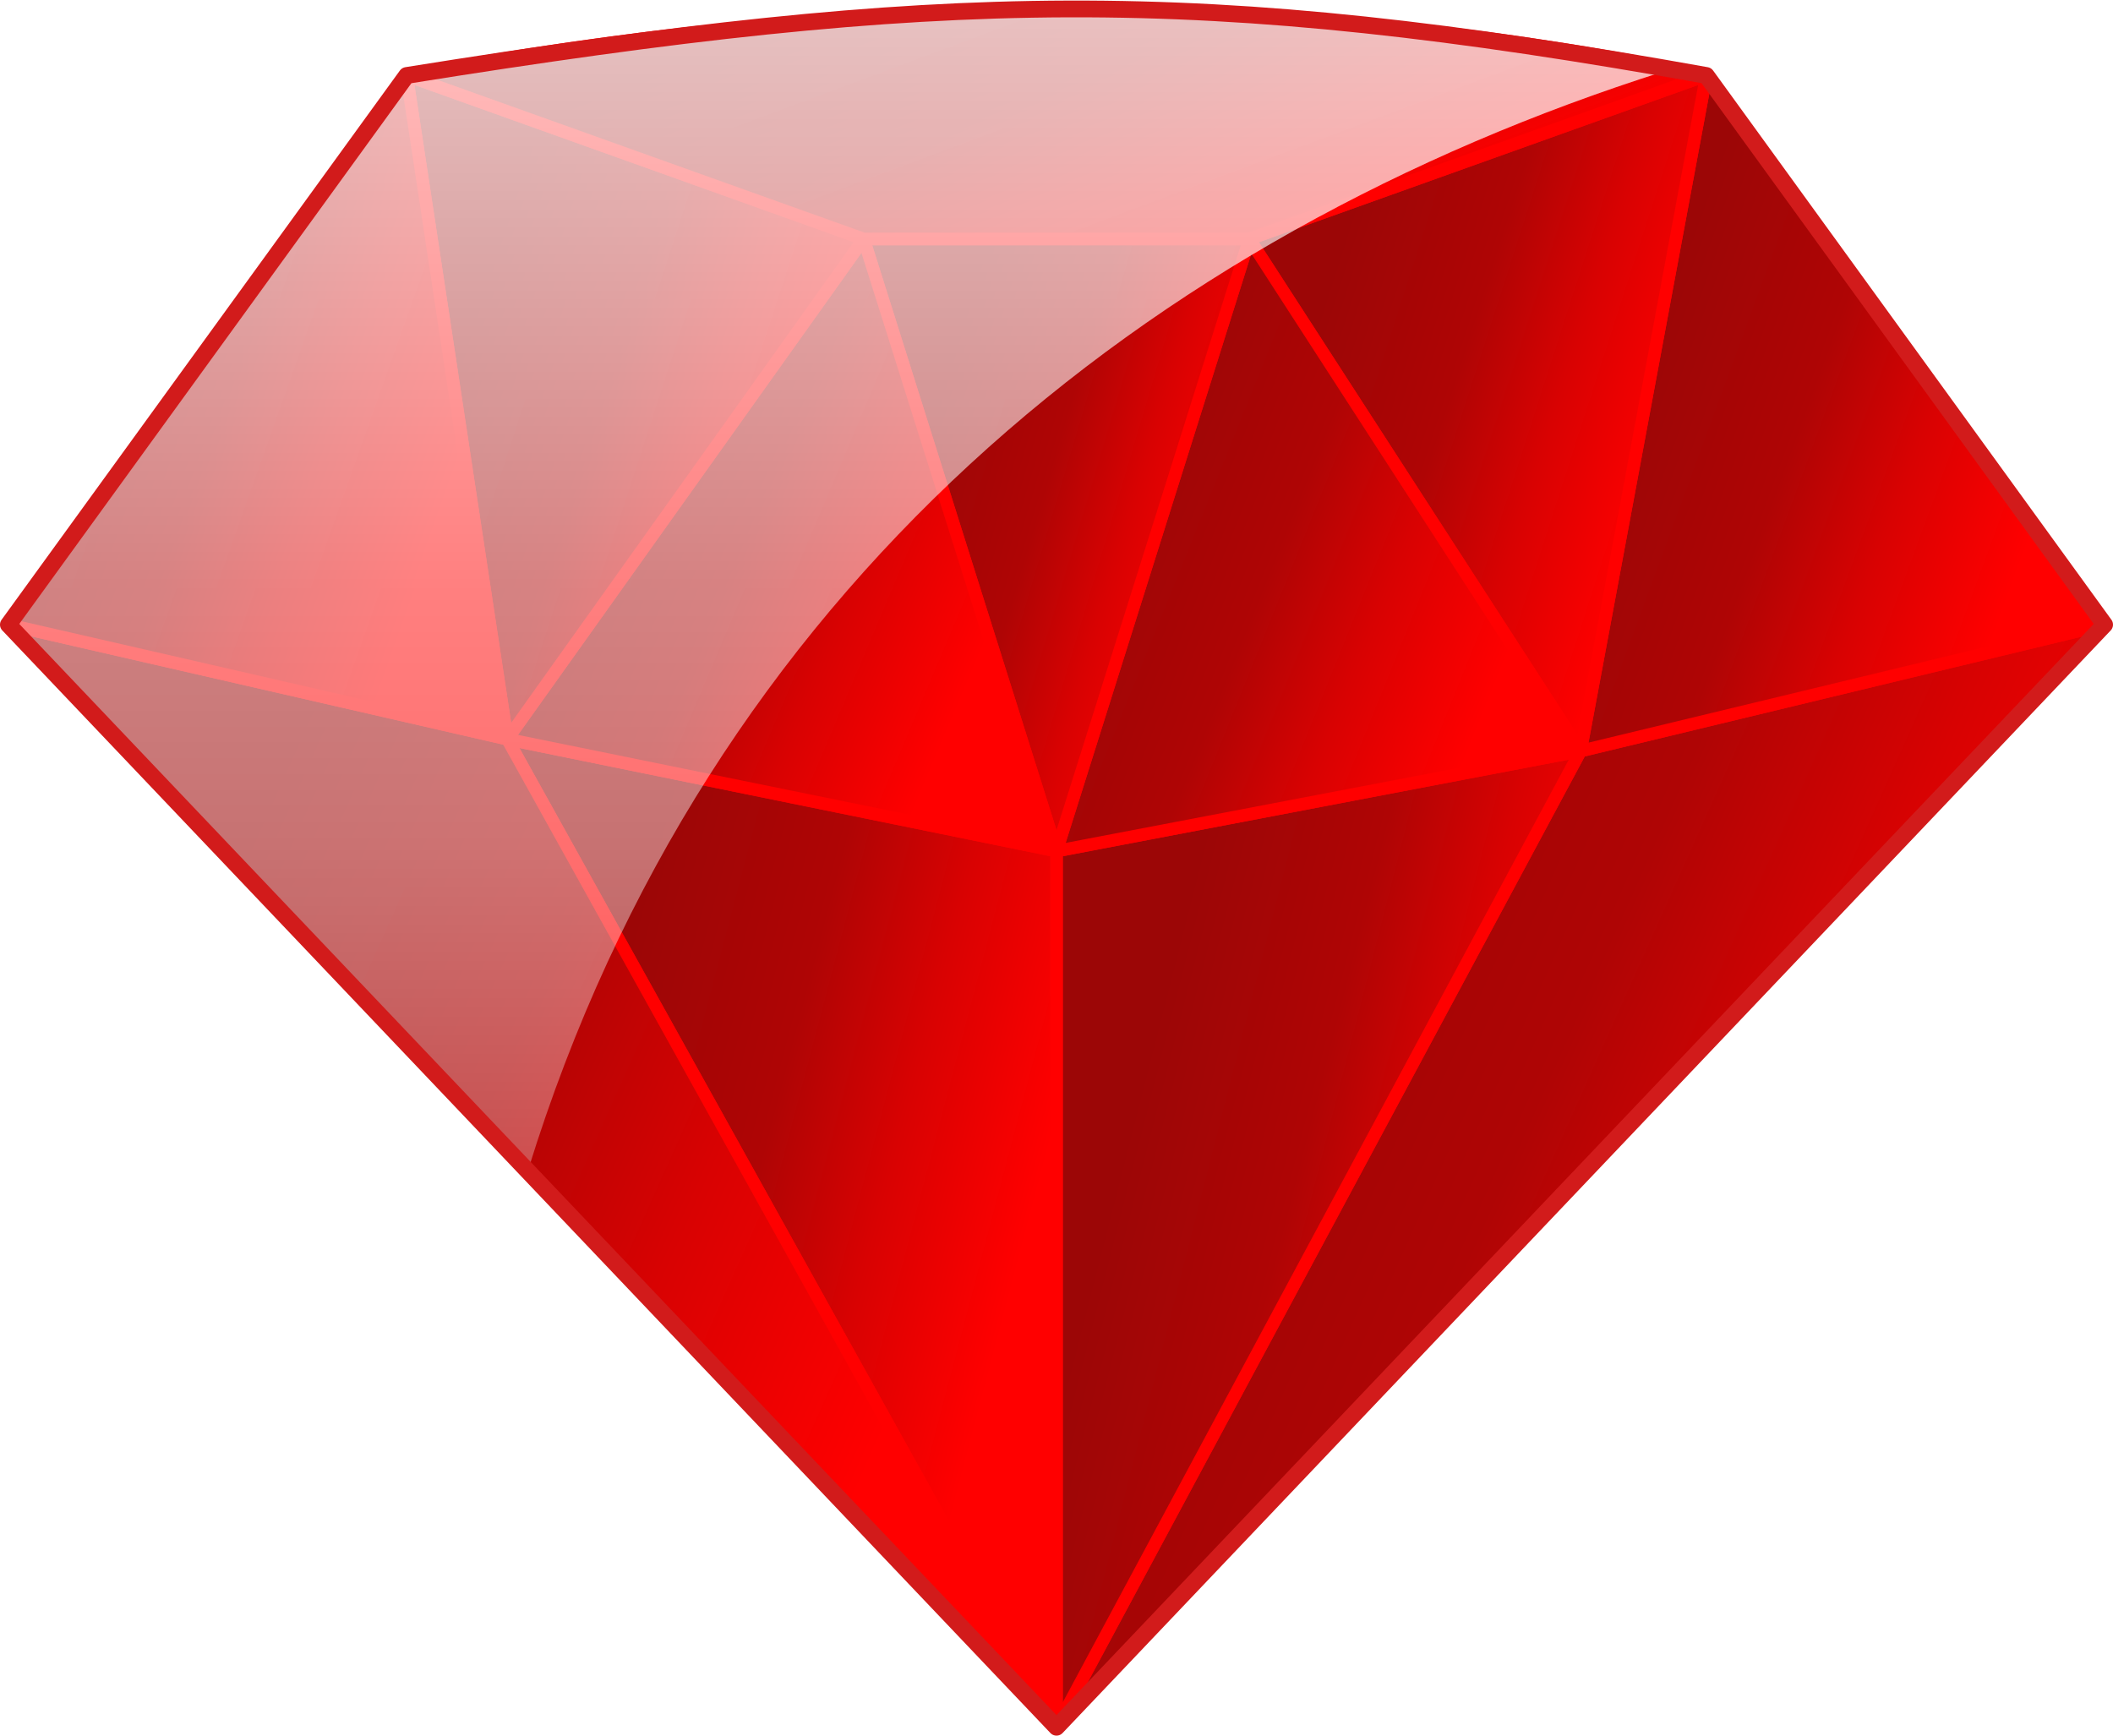
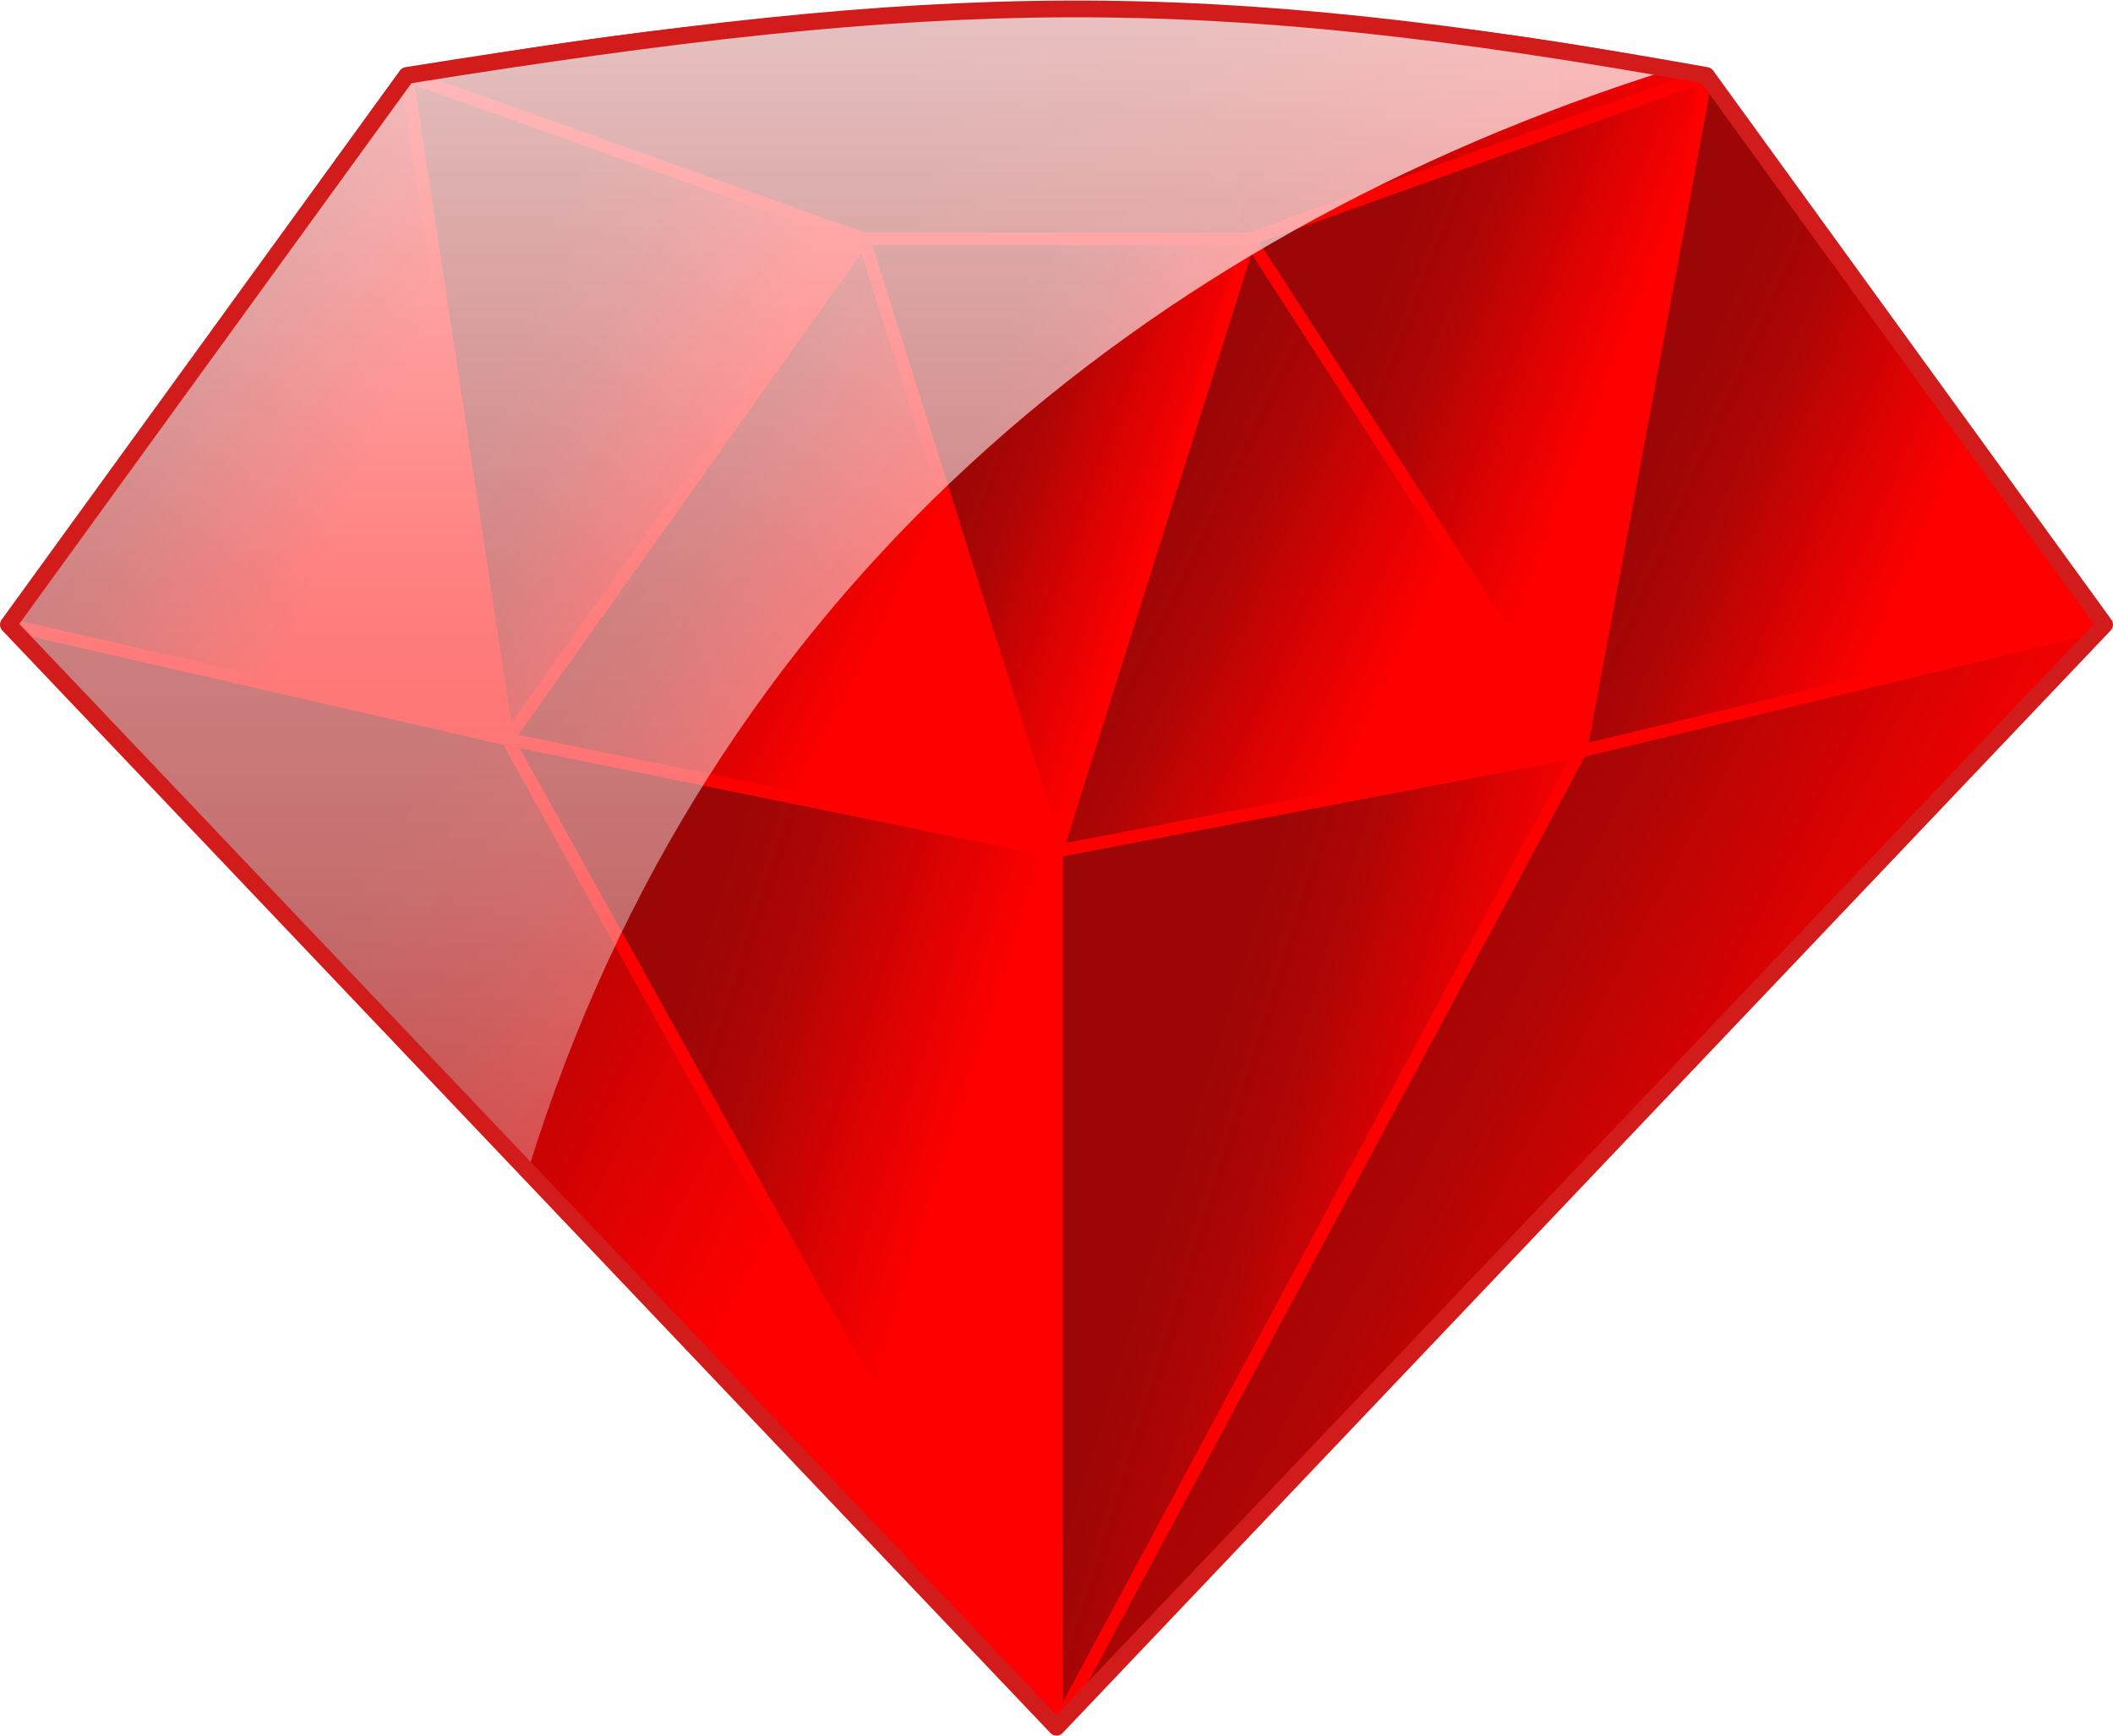
<svg xmlns="http://www.w3.org/2000/svg" width="504px" height="414px" viewBox="0 0 504 414" version="1.1">
  <defs>
-     <linearGradient x1="12.541%" y1="41.016%" x2="83.009%" y2="74.47%" id="linearGradient-1">
+     <linearGradient x1="16.984%" y1="50%" x2="62.388%" y2="76.01%" id="linearGradient-1">
      <stop stop-color="#9C0606" offset="0%" />
-       <stop stop-color="#AF0505" offset="39.78%" />
-       <stop stop-color="#D80202" offset="67.325%" />
+       <stop stop-color="#AF0505" offset="31.338%" />
+       <stop stop-color="#D80202" offset="64.652%" />
      <stop stop-color="#FF0000" offset="100%" />
      <stop stop-color="#FF0000" offset="100%" />
    </linearGradient>
-     <linearGradient x1="62.729%" y1="100%" x2="62.731%" y2="0%" id="linearGradient-2">
+     <linearGradient x1="38.706%" y1="50%" x2="107.318%" y2="49.686%" id="linearGradient-2">
+       <stop stop-color="#9C0606" offset="0%" />
+       <stop stop-color="#AF0505" offset="31.338%" />
+       <stop stop-color="#D80202" offset="64.652%" />
+       <stop stop-color="#FF0000" offset="100%" />
+       <stop stop-color="#FF0000" offset="100%" />
+     </linearGradient>
+     <linearGradient x1="62.729%" y1="100%" x2="62.731%" y2="0%" id="linearGradient-3">
      <stop stop-color="#FFFFFF" stop-opacity="0.298" offset="0%" />
      <stop stop-color="#FFFFFF" stop-opacity="0.435" offset="28%" />
      <stop stop-color="#FFFFFF" stop-opacity="0.498" offset="50%" />
      <stop stop-color="#FFFFFF" stop-opacity="0.498" offset="50%" />
      <stop stop-color="#FFFFFF" stop-opacity="0.749" offset="100%" />
    </linearGradient>
  </defs>
  <g id="Page-1" stroke="none" stroke-width="1" fill="none" fill-rule="evenodd">
    <g id="rubytaiwan" transform="translate(1, 2)">
      <path d="M96.417,15.906 C225.08,-4.704 285.764,-5.166 406.807,16.53 L501,147.362 L253.261,409.341 L1,147.658 L96.417,15.906 L96.417,15.906 Z" id="Background" fill="#FF0000" />
      <path d="M501,147 L376,177.138 L251,410 L501,147 L501,147 Z" id="Shape" stroke="#FF0000" stroke-width="3" stroke-linecap="round" stroke-linejoin="round" fill="url(#linearGradient-1)" />
      <path d="M376,177.138 L251,410 L251,201 L376,177.138 Z" id="Shape" stroke="#FF0000" stroke-width="3" stroke-linecap="round" stroke-linejoin="round" fill="url(#linearGradient-1)" />
      <path d="M251,410 L251,201 L120,174.302 L251,410 L251,410 Z" id="Shape" stroke="#FF0000" stroke-width="3" stroke-linecap="round" stroke-linejoin="round" fill="url(#linearGradient-1)" />
      <path d="M120,174.302 L251,410 L1,147 L120,174.302 Z" id="Shape" stroke="#FF0000" stroke-width="3" stroke-linecap="round" stroke-linejoin="round" fill="url(#linearGradient-1)" />
      <path d="M376,177.138 L406,16 L501,147 L376,177.138 L376,177.138 Z" id="Shape" stroke="#FF0000" stroke-width="3" stroke-linecap="round" stroke-linejoin="round" fill="url(#linearGradient-1)" />
      <path d="M376,177.138 L406,16 L297,55 L376,177.138 L376,177.138 Z" id="Shape" stroke="#FF0000" stroke-width="3" stroke-linecap="round" stroke-linejoin="round" fill="url(#linearGradient-1)" />
      <path d="M376,177.138 L297,55 L251,201 L376,177.138 L376,177.138 Z" id="Shape" stroke="#FF0000" stroke-width="3" stroke-linecap="round" stroke-linejoin="round" fill="url(#linearGradient-1)" />
      <path d="M297,55 L205,55 L251,201 L297,55 L297,55 Z" id="Shape" stroke="#FF0000" stroke-width="3" stroke-linecap="round" stroke-linejoin="round" fill="url(#linearGradient-1)" />
      <path d="M205,55 L120,174.302 L251,201 L205,55 L205,55 Z" id="Shape" stroke="#FF0000" stroke-width="3" stroke-linecap="round" stroke-linejoin="round" fill="url(#linearGradient-1)" />
      <path d="M96,16 L120,174.302 L205,55 L96,16 L96,16 Z" id="Shape" stroke="#FF0000" stroke-width="3" stroke-linecap="round" stroke-linejoin="round" fill="url(#linearGradient-1)" />
      <path d="M96,16 L1,147 L120,174.302 L96,16 L96,16 Z" id="Shape" stroke="#FF0000" stroke-width="3" stroke-linecap="round" stroke-linejoin="round" fill="url(#linearGradient-1)" />
-       <path d="M205,55 L297,55 L406,15.953 C302.68,-5.319 201.138,-3.574 96,16 L205,55 Z" id="Shape" stroke="#FF0000" stroke-width="3" stroke-linecap="round" stroke-linejoin="round" fill="url(#linearGradient-1)" />
-       <path d="M125,277 L1,147 L96,16 C205.017,-3.51 310.976,-2.447 396,15 C273,54 167.783,138.478 125,277 Z" id="Reflection" fill="url(#linearGradient-2)" />
+       <path d="M205,55 L297,55 L406,15.953 C302.68,-5.319 201.138,-3.574 96,16 L205,55 Z" id="Shape" stroke="#FF0000" stroke-width="3" stroke-linecap="round" stroke-linejoin="round" fill="url(#linearGradient-2)" />
+       <path d="M125,277 L1,147 L96,16 C205.017,-3.51 310.976,-2.447 396,15 C273,54 167.783,138.478 125,277 Z" id="Reflection" fill="url(#linearGradient-3)" />
      <path d="M96,16 C224.663,-4.61 284.957,-5.697 406,16 L501,147 L251,410 L1,147 L96,16 L96,16 Z" id="Outline" stroke="#D21B1B" stroke-width="4" stroke-linecap="round" stroke-linejoin="round" />
    </g>
  </g>
</svg>
